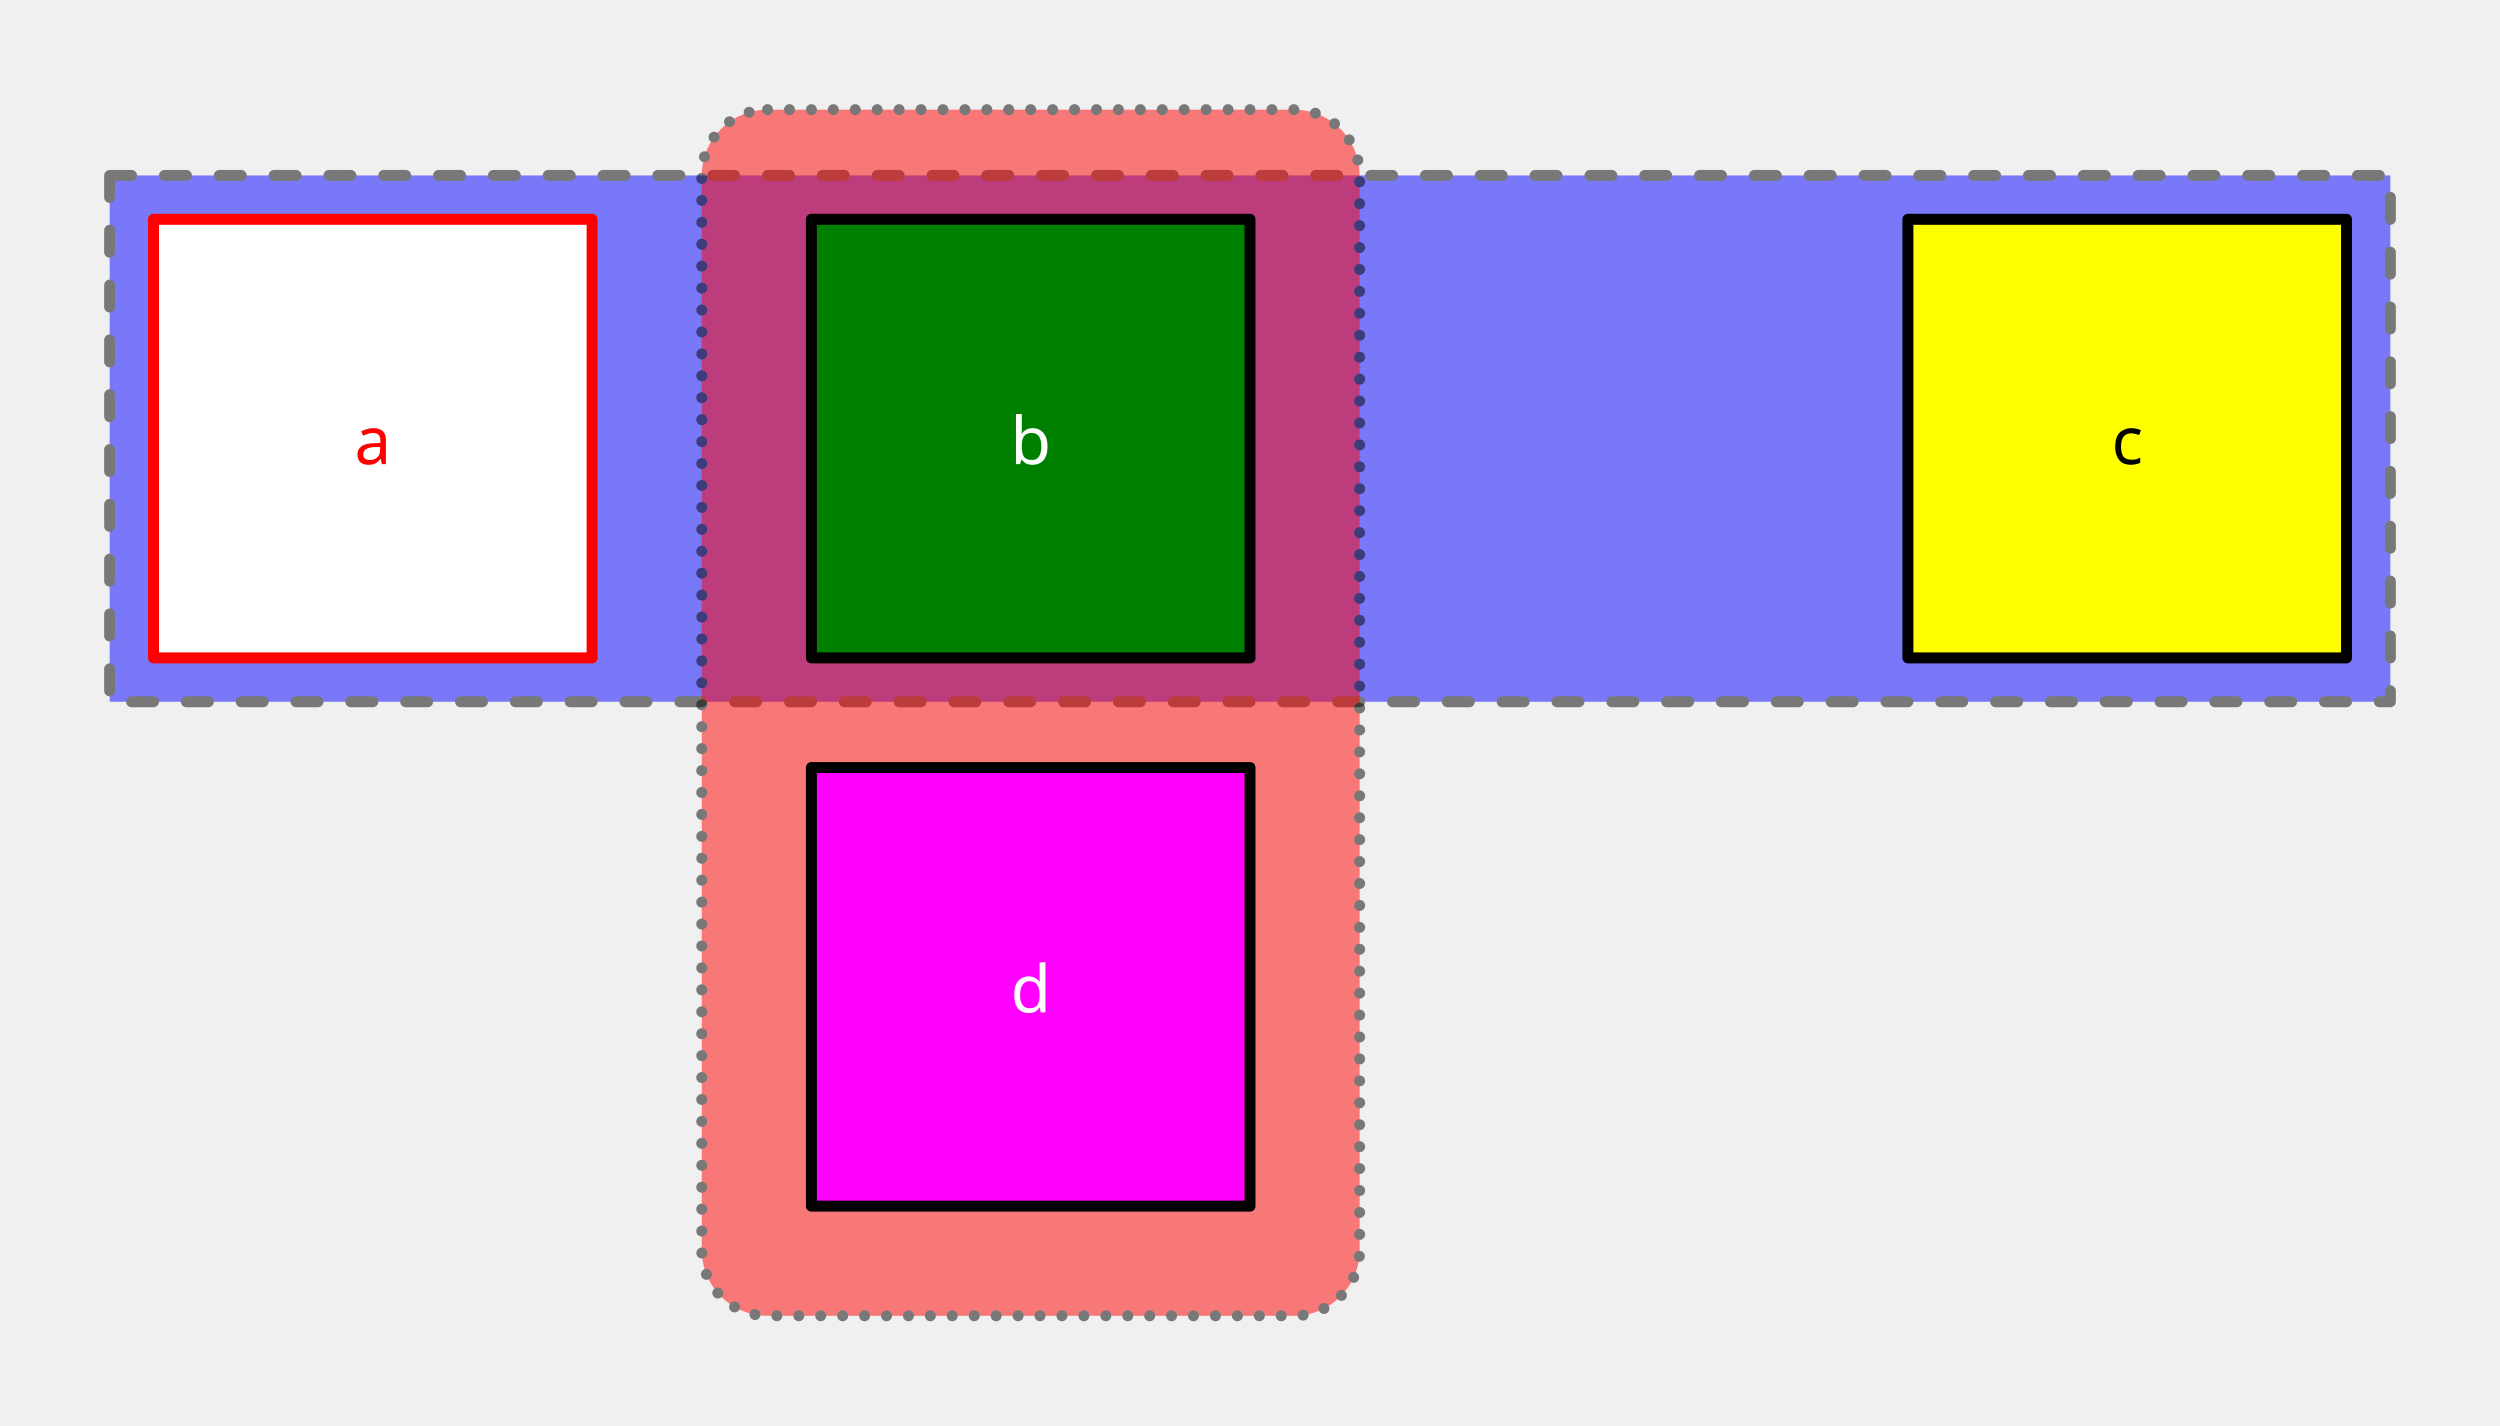
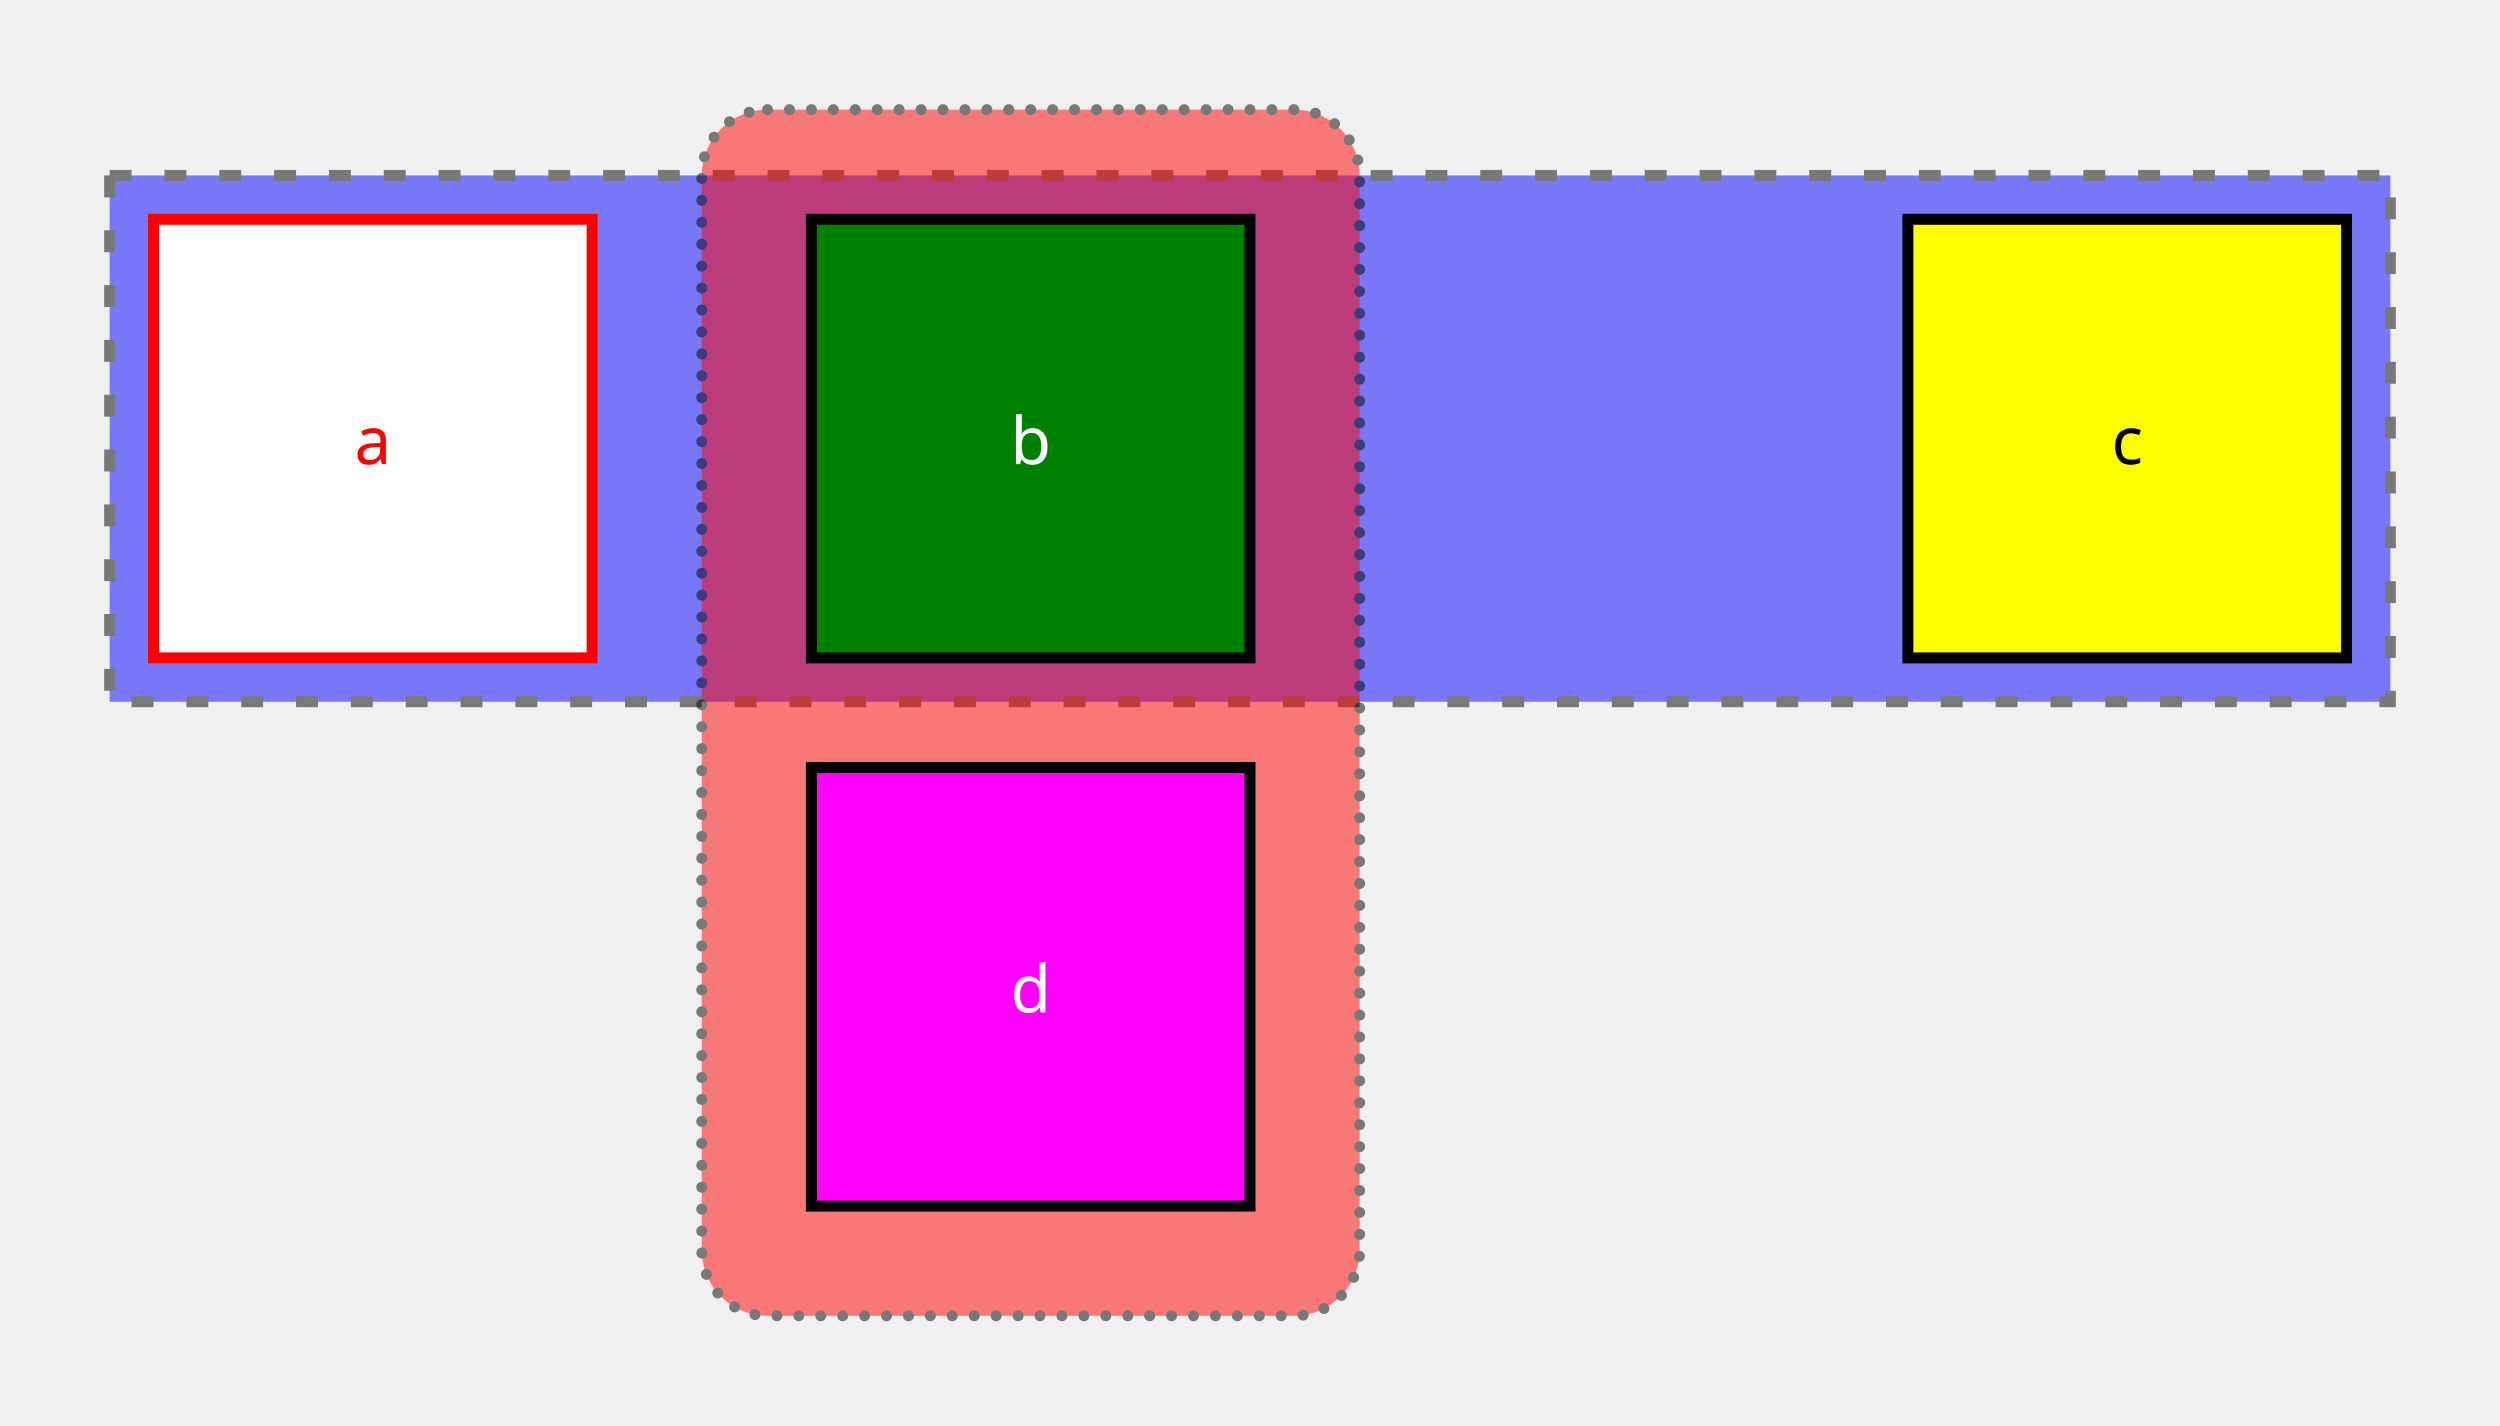
<svg xmlns="http://www.w3.org/2000/svg" version="1.1" width="114mm" height="65mm" viewBox="-7 -10 114 65">
  <style>
    
-       svg { background: none; }
+       rect, circle, ellipse, polygon { stroke-width: 0.5; fill: white; stroke: black; }
      .d-surround { fill: none; }
-       svg * { stroke-linecap: round; stroke-linejoin: round; }
-       rect, circle, ellipse, polygon { stroke-width: 0.5; fill: white; stroke: black; }
-       line, polyline, path { stroke-width: 0.5; fill: none; stroke: black; }
      text, tspan { stroke-width: 0; font-family: sans-serif; font-size: 3px; fill: black; paint-order: stroke; stroke: white; }
      .d-fill-blue { fill: blue; }
-       text.d-fill-blue, text.d-fill-blue * { fill: white; stroke: black; }
-       .d-fill-green { fill: green; }
-       text.d-fill-green, text.d-fill-green * { fill: white; stroke: black; }
-       .d-fill-magenta { fill: magenta; }
-       text.d-fill-magenta, text.d-fill-magenta * { fill: white; stroke: black; }
      .d-fill-red { fill: red; }
-       text.d-fill-red, text.d-fill-red * { fill: white; stroke: black; }
-       .d-fill-yellow { fill: yellow; }
-       text.d-fill-yellow, text.d-fill-yellow * { fill: black; stroke: white; }
      .d-red { stroke: red; }
      text.d-red, tspan.d-red, text.d-red * { fill: red; stroke: white; }
-       text.d-text, text.d-text * { text-anchor: middle; dominant-baseline: central; }
+       .d-fill-green { fill: green; }
+       text.d-fill-green, tspan.d-fill-green, text.d-fill-green * { fill: white; stroke: black; }
+       .d-fill-yellow { fill: yellow; }
+       text.d-fill-yellow, tspan.d-fill-yellow, text.d-fill-yellow * { fill: black; stroke: white; }
+       .d-fill-magenta { fill: magenta; }
+       text.d-fill-magenta, tspan.d-fill-magenta, text.d-fill-magenta * { fill: white; stroke: black; }
+       text, tspan { stroke-linejoin: round; }
+       text.d-text, tspan.d-text, text.d-text * { text-anchor: middle; dominant-baseline: central; }
      .d-dash { stroke-dasharray: 1 1.5; }
-       .d-dot { stroke-dasharray: 0 1; }
+       .d-dot { stroke-linecap: round; stroke-dasharray: 0 1; }
    
  </style>
  <rect x="-2" y="-2" width="104" height="24" opacity="0.5" class="d-dash d-fill-blue d-surround" />
  <rect x="25" y="-5" width="30" height="55" rx="3" opacity="0.5" class="d-dot d-fill-red d-surround" />
  <rect id="a" x="0" y="0" width="20" height="20" class="d-red" />
  <text x="10" y="10" class="d-text d-red">a</text>
  <rect id="b" x="30" y="0" width="20" height="20" class="d-fill-green" />
  <text x="40" y="10" class="d-text d-fill-green">b</text>
  <rect id="c" x="80" y="0" width="20" height="20" class="d-fill-yellow" />
  <text x="90" y="10" class="d-text d-fill-yellow">c</text>
  <rect id="d" x="30" y="25" width="20" height="20" class="d-fill-magenta" />
  <text x="40" y="35" class="d-text d-fill-magenta">d</text>
</svg>
